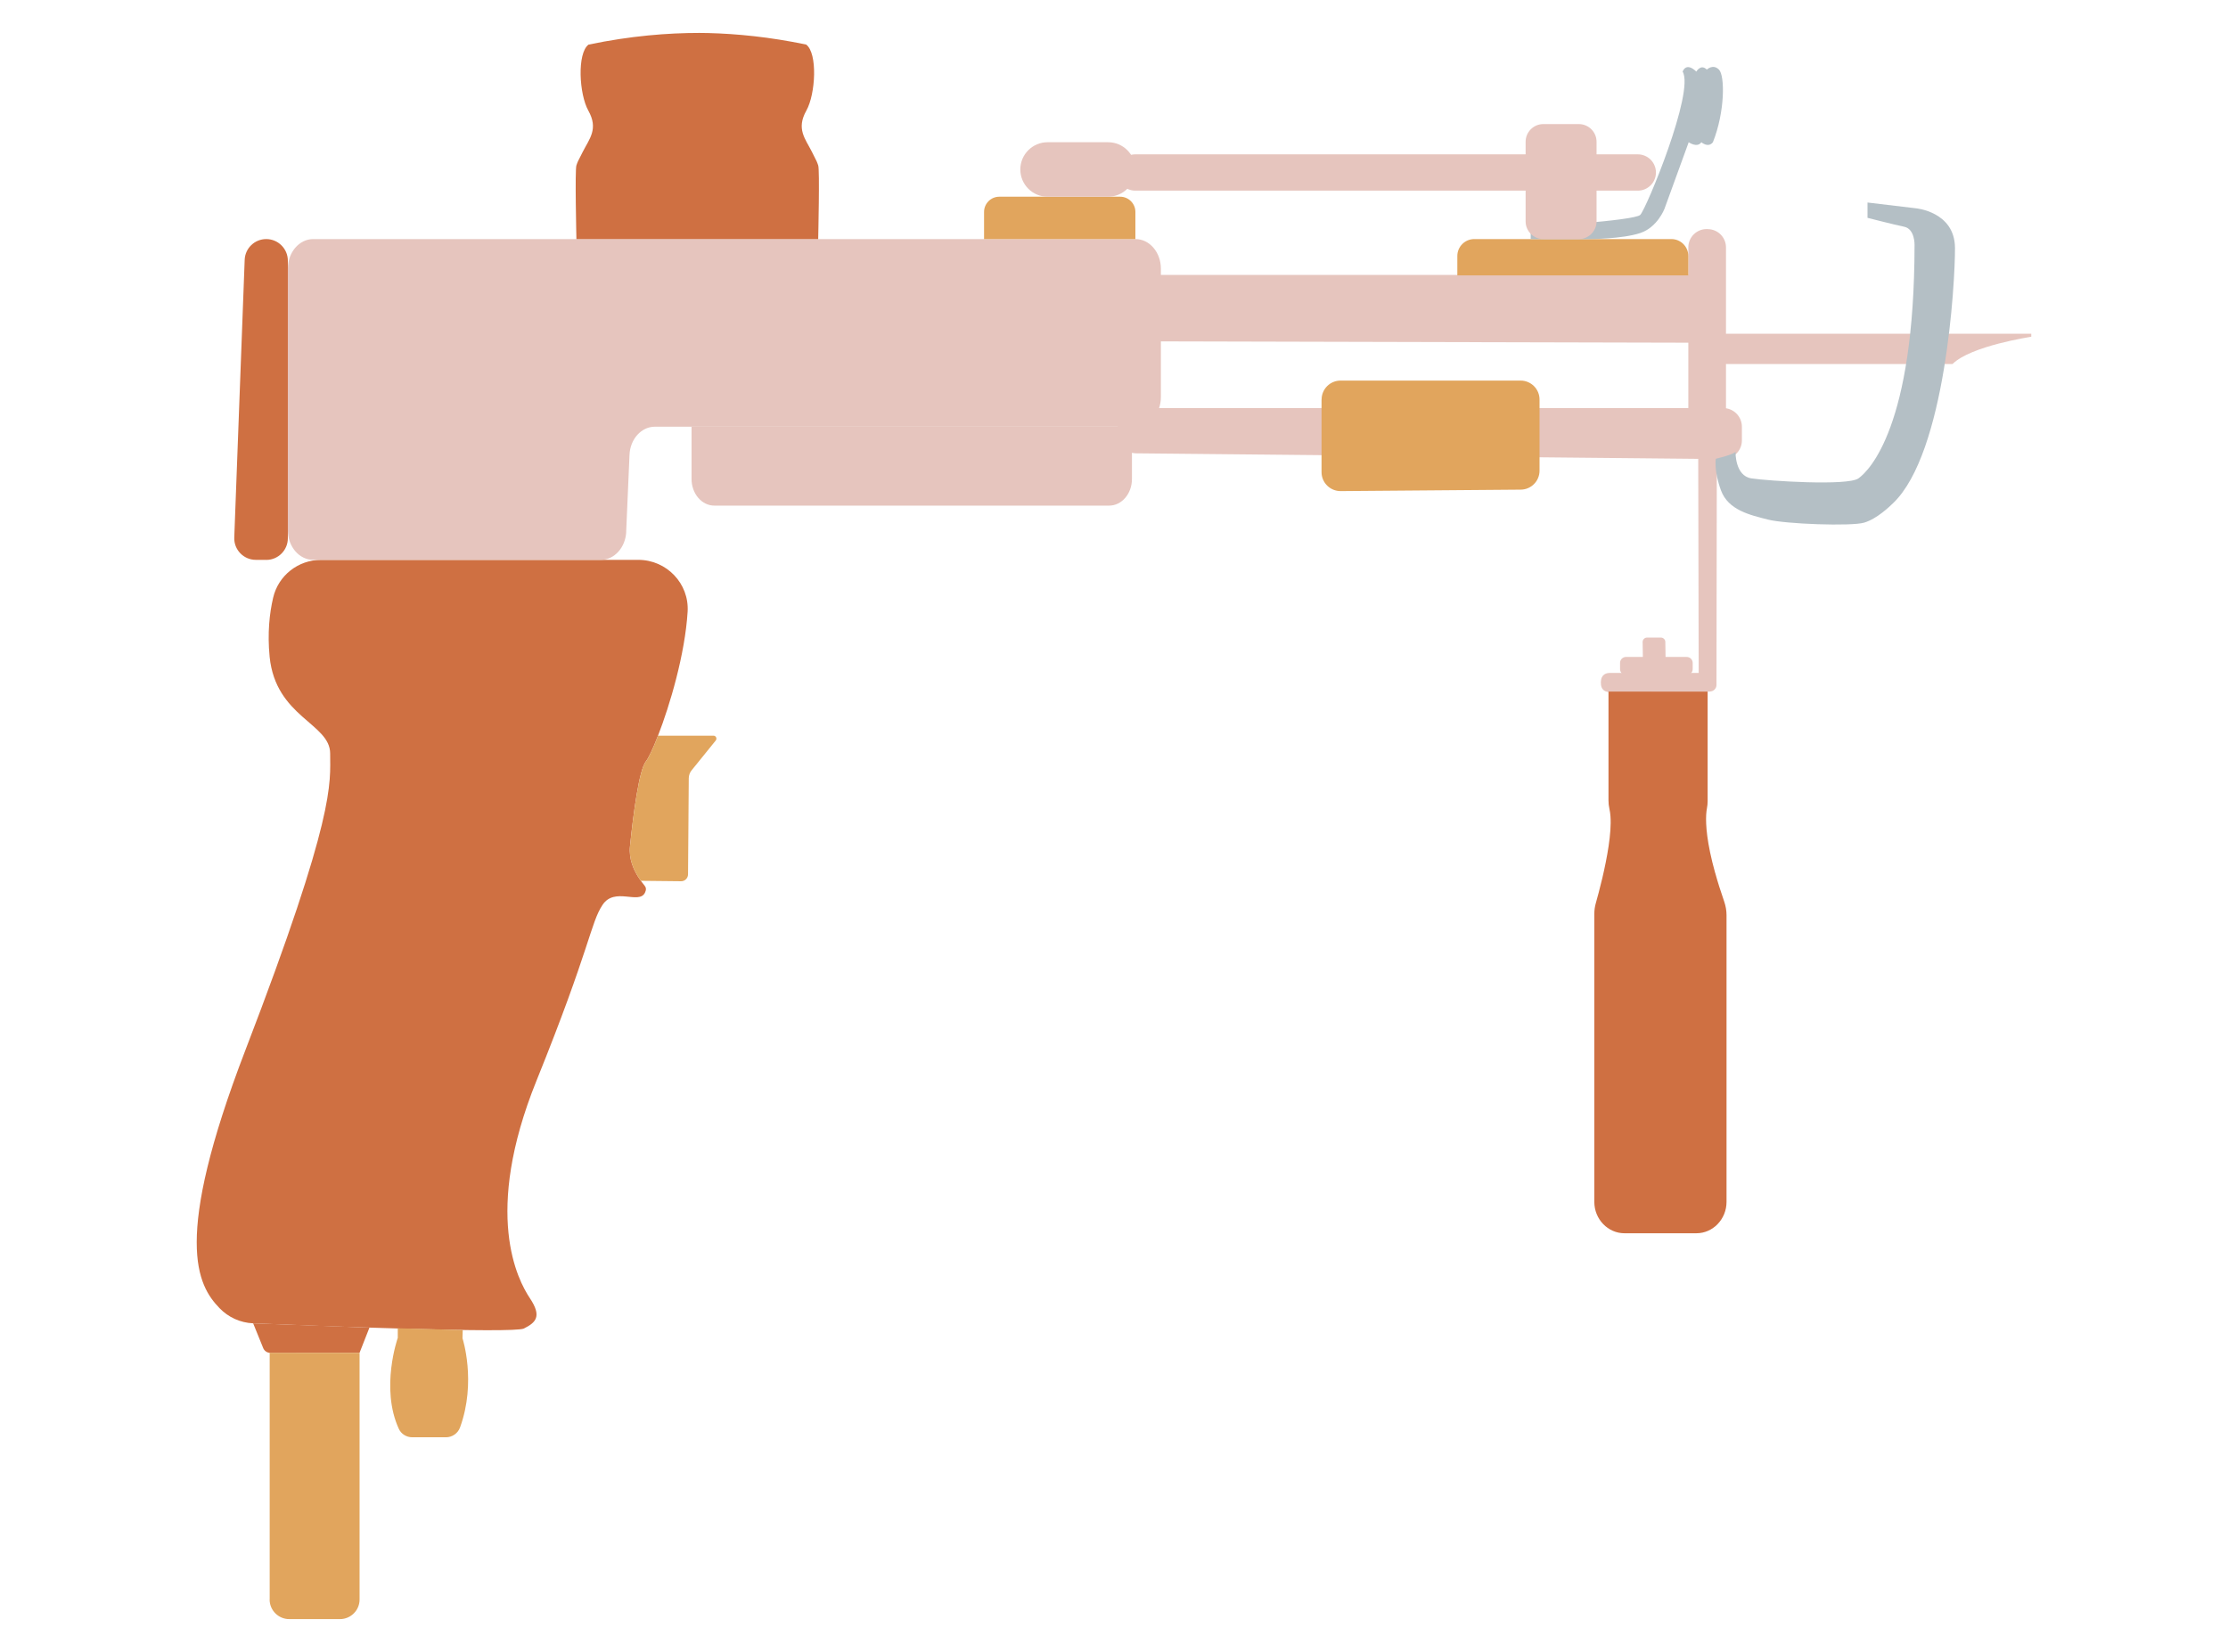
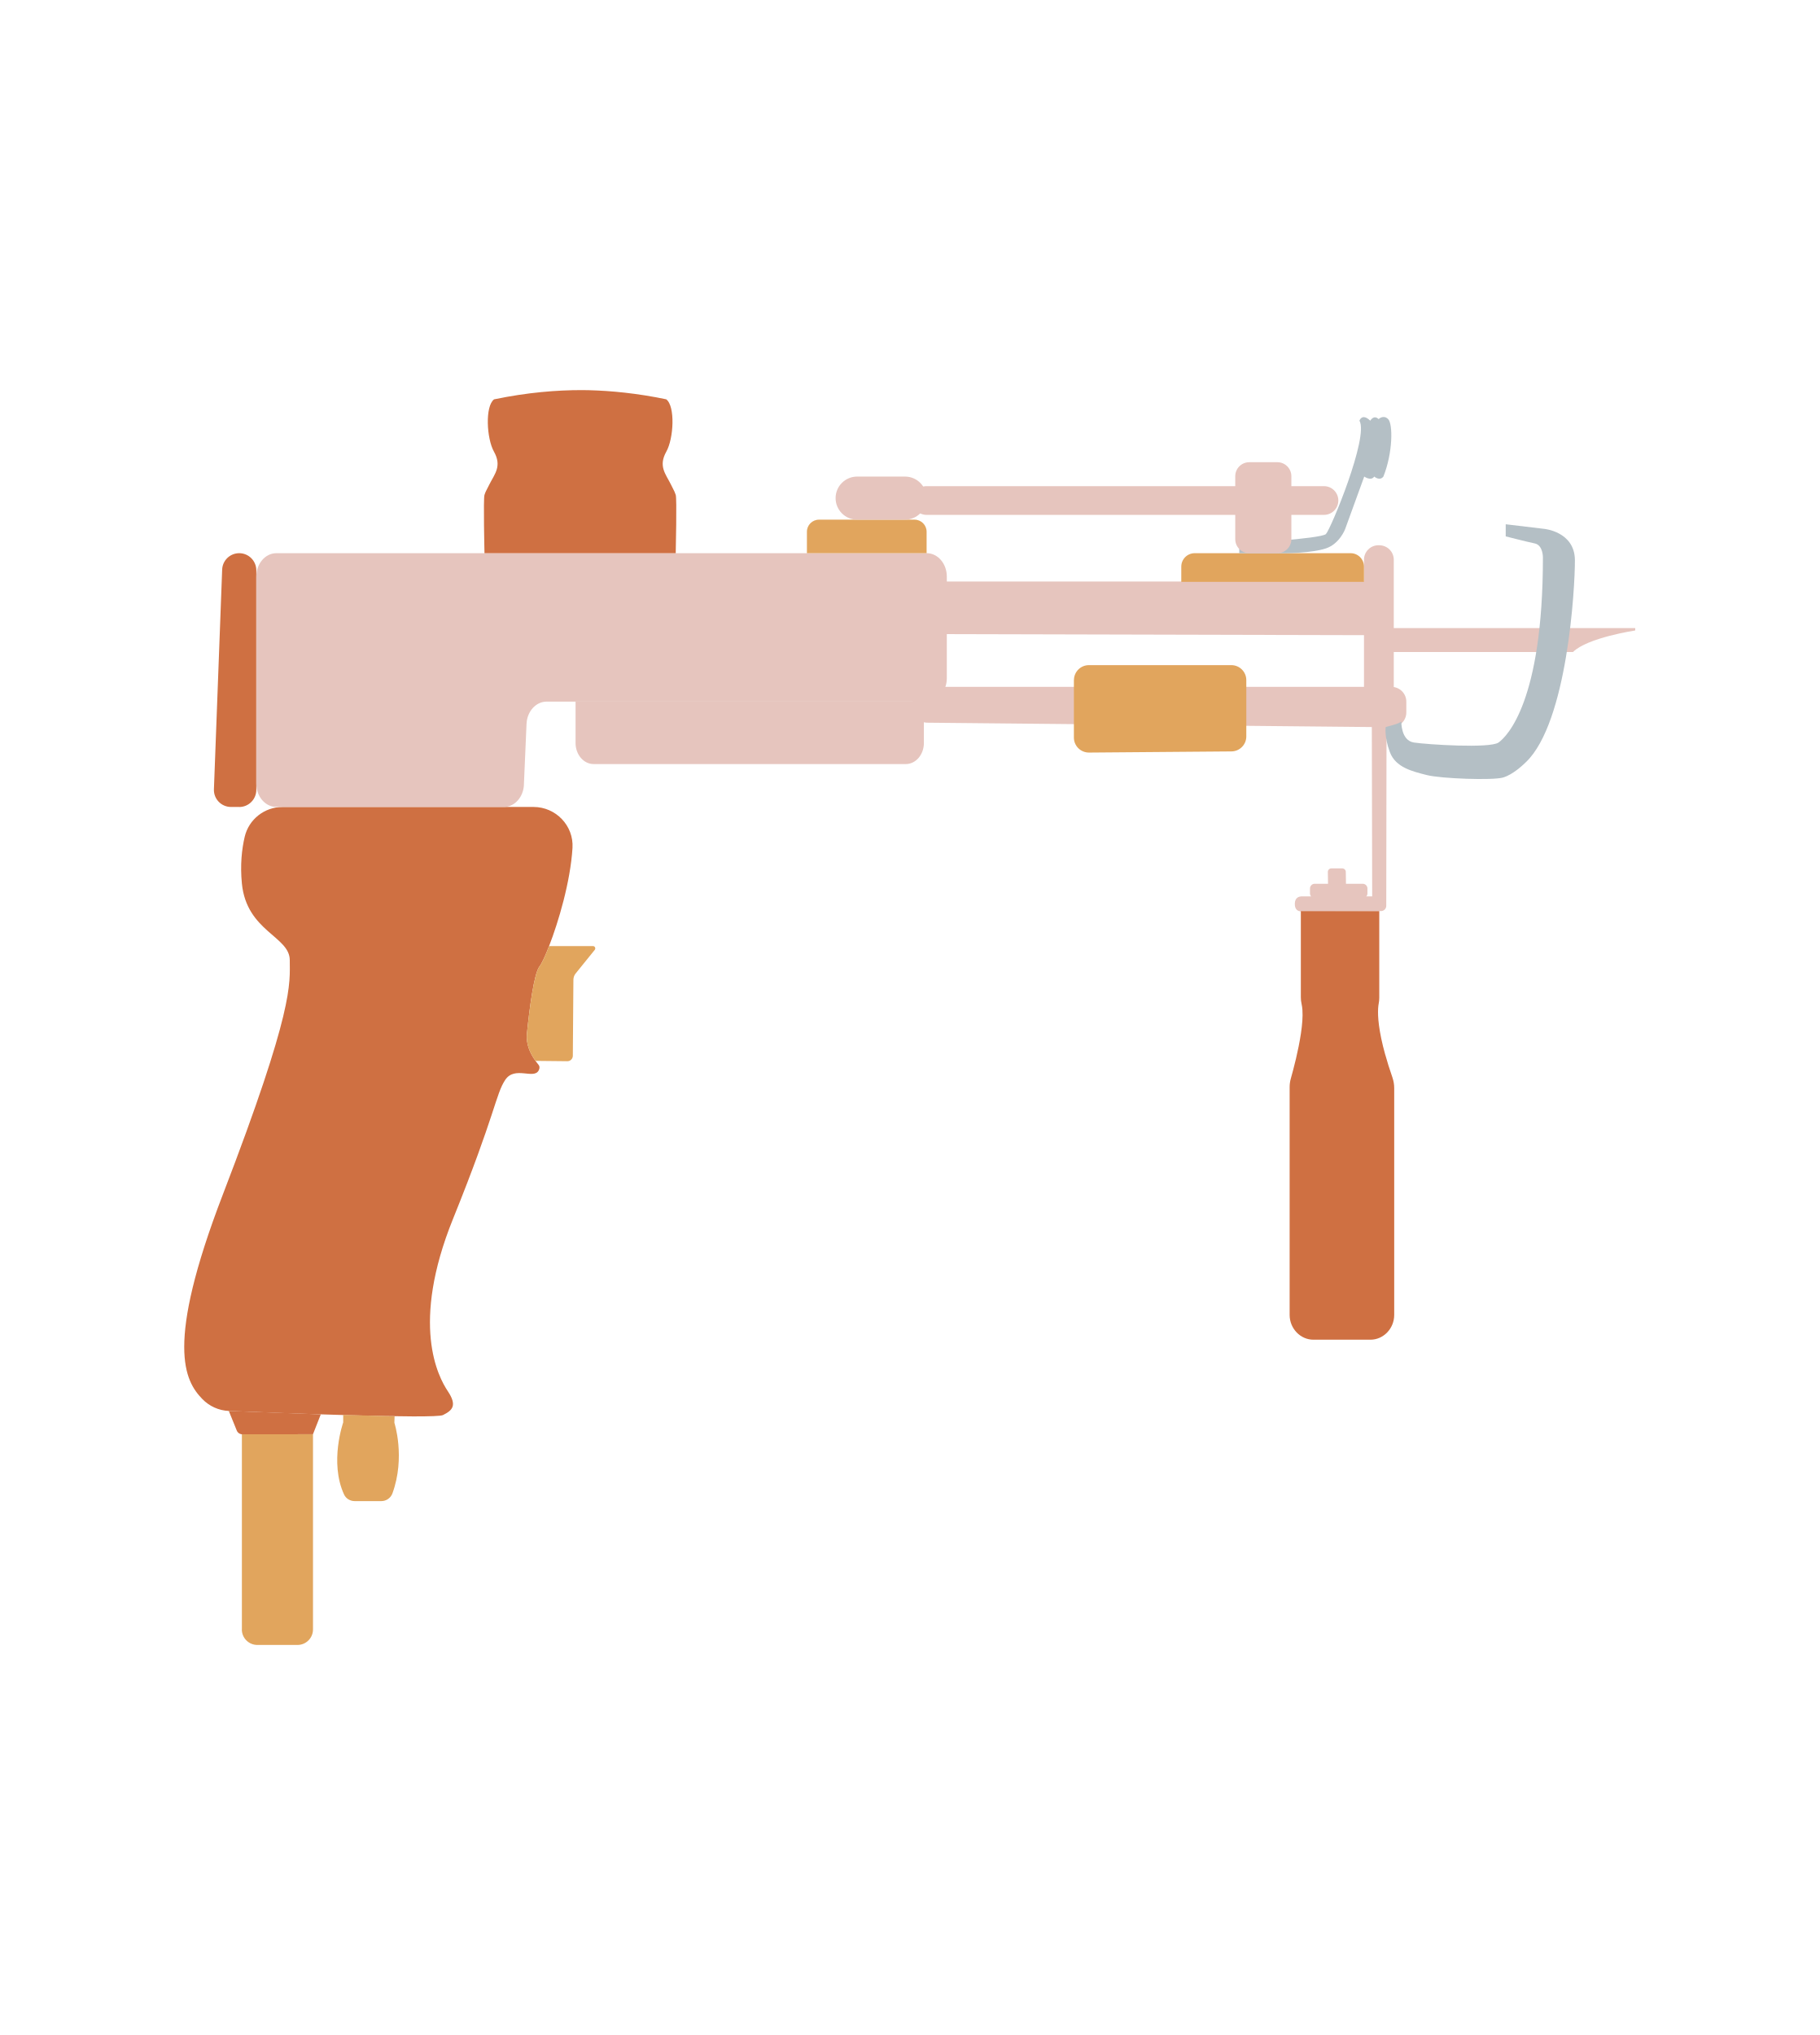
- <svg xmlns="http://www.w3.org/2000/svg" id="Layer_1" width="368.05" height="272.94" viewBox="0 0 368.05 272.94">
+ <svg xmlns="http://www.w3.org/2000/svg" id="Layer_1" width="380" height="425" viewBox="0 0 380 425">
  <defs>
    <style>.cls-1{fill:#e6c5be;}.cls-2{fill:#b4bfc5;}.cls-3{fill:#cf7042;}.cls-4{fill:#e1a55d;}</style>
  </defs>
  <g id="tufting">
-     <path class="cls-3" d="m113.59,101.06c-.43,7.06-2.94,15.47-4.89,20.49-.84,2.18-1.58,3.72-2,4.24-1.14,1.43-2.09,8.72-2.63,14.02-.22,2.1.57,4.02,1.79,5.72.21.28.42.55.64.82.23.28.29.65.04,1.15-1,2-5-1-7,2s-2,7-10.91,29.04c-8.91,22.04-3.09,32.96-1.09,35.96s1,4-1,5c-1.67.84-34.19-.43-44.73-.86-2.11-.09-4.09-.99-5.55-2.51-3.64-3.77-7.82-11.15,4.28-42.63,15-39,14-44,14-49s-9-6-10-16c-.38-3.89-.02-7.18.58-9.74.85-3.68,4.15-6.26,7.92-6.26h52.41c4.66,0,8.42,3.91,8.14,8.56Z" />
-     <path class="cls-4" d="m118.24,122.34l-3.98,4.92c-.31.37-.47.83-.48,1.31l-.12,15.9c-.01.63-.52,1.14-1.15,1.13l-6.65-.07c-1.22-1.7-2.01-3.62-1.79-5.72.54-5.3,1.49-12.59,2.63-14.02.42-.52,1.16-2.06,2-4.24h9.16c.41,0,.63.47.38.79Z" />
-     <path class="cls-3" d="m43.98,92.5h-1.72c-2.02,0-3.64-1.68-3.56-3.7l1.72-45.87c.07-1.92,1.65-3.43,3.56-3.43h0c1.97,0,3.57,1.6,3.57,3.57v45.87c0,1.97-1.6,3.57-3.57,3.57Z" />
-     <path class="cls-1" d="m103.44,87.86l.55-12.71c.11-2.6,1.95-4.65,4.19-4.65h79.4c2.31,0,4.19-2.19,4.19-4.89v-21.22c0-2.7-1.88-4.89-4.19-4.89H51.74c-2.31,0-4.19,2.19-4.19,4.89v43.22c0,2.7,1.88,4.89,4.19,4.89h47.52c2.23,0,4.07-2.04,4.19-4.65Z" />
-     <polygon class="cls-1" points="184.63 56.39 282.62 56.63 282.5 45.42 184.63 45.42 184.63 56.39" />
-     <path class="cls-1" d="m187.7,74.9l96.92.95c1.72.02,3.13-1.37,3.13-3.09v-2.25c0-1.71-1.39-3.09-3.09-3.09h-96.92c-1.71,0-3.09,1.39-3.09,3.09v1.3c0,1.7,1.37,3.08,3.06,3.09Z" />
-     <path class="cls-1" d="m284.69,55.14h50.86v.5s-10,1.5-13,4.5h-37.86v-5Z" />
-     <path class="cls-4" d="m218.31,66.01v12c0,1.74,1.42,3.14,3.16,3.13l29.74-.24c1.72-.01,3.11-1.41,3.11-3.13v-11.76c0-1.73-1.4-3.13-3.13-3.13h-29.74c-1.73,0-3.13,1.4-3.13,3.13Z" />
-     <path class="cls-1" d="m114.24,70.5v8.64c0,2.43,1.69,4.4,3.77,4.4h65.21c2.08,0,3.77-1.97,3.77-4.4v-8.64h-72.75Z" />
-     <path class="cls-1" d="m282.11,37.85h-.19c-1.67,0-3.02,1.35-3.02,3.02v29.53c0,1.17.66,2.17,1.63,2.68l.08,38.1h-5.43l-.08-5.11c0-.4-.33-.73-.73-.73h-2.29c-.4,0-.73.33-.73.73l.08,5.11h-5.43c-.62,0-1.51.19-1.55,1.51-.04,1.44.85,1.65,1.47,1.65l16.51-.08c.67-.01,1.13-.53,1.12-1.12l.06-40.07c1.11-.04,1.54-1.62,1.51-2.66v-29.53c0-1.67-1.35-3.02-3.02-3.02Z" />
-     <rect class="cls-1" x="267.62" y="108.54" width="12" height="3" rx=".99" ry=".99" />
-     <path class="cls-3" d="m41.82,218.64l1.66,4.09c.19.48.66.79,1.18.79l14.74-.02,1.63-4.15-19.21-.71Z" />
-     <path class="cls-4" d="m44.55,264.27v-40.76h14.85v40.76c0,1.79-1.45,3.24-3.24,3.24h-8.38c-1.79,0-3.24-1.45-3.24-3.24Z" />
-     <path class="cls-4" d="m65.71,219.46v1.58s-2.93,8.31.18,15.05c.39.85,1.27,1.38,2.22,1.38h5.56c1.03,0,1.96-.64,2.32-1.61,2.76-7.57.41-14.75.41-14.75l.04-1.36-10.73-.29Z" />
-     <path class="cls-3" d="m283.33,144.22c-1.4-5.03-1.57-8.01-1.48-9.61h0c.03-.46.07-.8.12-1.04.08-.41.12-.81.12-1.23v-18.08h-16.38v17.96c0,.49.05.97.16,1.45.08.37.14.77.17,1.22h0c.2,2.79-.58,6.91-1.34,10.16-.42,1.77-.83,3.27-1.08,4.16-.17.59-.25,1.19-.25,1.81v47.56c0,2.85,2.24,5.18,4.97,5.18h11.9c2.73,0,4.97-2.33,4.97-5.18v-47.38c0-.75-.13-1.49-.37-2.2-.61-1.76-1.11-3.35-1.5-4.78Z" />
-     <path class="cls-2" d="m322.95,40.95c.03,5.8-1.57,33.89-10.21,42.17-.59.57-2.68,2.6-4.79,3.23s-13,.24-15.92-.51c-2.93-.75-6.54-1.55-7.74-4.83s-.85-5.21-.85-5.21c.61-.16,2.82-.68,3.26-1.16,0,0-.13,3.98,2.62,4.4,2.73.42,15.9,1.27,17.68,0s9.25-8.61,9.27-38.6c0,0,.06-2.62-1.72-2.98-1.74-.36-6.05-1.47-6.05-1.47v-2.53s7.95.95,7.95.95c0,0,6.46.53,6.5,6.54Z" />
-     <path class="cls-4" d="m243.53,39.5h32.57c1.54,0,2.8,1.25,2.8,2.8v3.2h-38.16v-3.2c0-1.54,1.25-2.8,2.8-2.8Z" />
-     <path class="cls-2" d="m283.96,11.5c-1-1-2,0-2,0-1-1-1.74.33-1.74.33-1.74-1.67-2.26,0-2.26,0,2,3.33-6,22.67-7,23.67s-18.1,2-18.1,2v2h9.68s5.42,0,8.42-1c2.85-.95,4-4,4-4l4-11s1.41,1,2.09,0c0,0,1.13,1,1.91,0,2-5,2-11,1-12Z" />
-     <path class="cls-4" d="m165.07,32.5h19.97c1.39,0,2.52,1.13,2.52,2.52v4.48h-25v-4.48c0-1.39,1.13-2.52,2.52-2.52Z" />
-     <rect class="cls-1" x="168.55" y="23.5" width="19" height="9" rx="4.5" ry="4.5" />
-     <rect class="cls-1" x="184.55" y="25.5" width="89" height="6" rx="3" ry="3" />
-     <rect class="cls-1" x="252.02" y="20.5" width="11.72" height="19" rx="2.93" ry="2.93" />
-     <path class="cls-3" d="m135.15,39.5h-39.93s-.27-11.49,0-12.18c.26-.71.1-.39,1.04-2.22,1.11-2.19,2.63-3.79.93-6.82-1.53-2.73-1.88-9.47.03-10.91,7-1.46,13.16-1.93,18.3-1.93.5,0,.99,0,1.48.02,4.68.12,10.11.64,16.17,1.9,1.92,1.42,1.57,8.19.03,10.92-1.7,3.03-.17,4.63.93,6.82.93,1.83.77,1.52,1.03,2.22.27.7,0,11.84,0,12.18Z" />
+     <path class="cls-3" d="m119.57,177.09c-.43,7.06-2.94,15.47-4.89,20.49-.84,2.18-1.58,3.72-2,4.24-1.14,1.43-2.09,8.72-2.63,14.02-.22,2.1.57,4.02,1.79,5.72.21.28.42.55.64.82.23.28.29.65.04,1.15-1,2-5-1-7,2s-2,7-10.91,29.04c-8.91,22.04-3.09,32.96-1.09,35.96s1,4-1,5c-1.67.84-34.19-.43-44.73-.86-2.11-.09-4.09-.99-5.55-2.51-3.64-3.77-7.82-11.15,4.28-42.63,15-39,14-44,14-49s-9-6-10-16c-.38-3.89-.02-7.18.58-9.74.85-3.68,4.15-6.26,7.92-6.26h52.41c4.66,0,8.42,3.91,8.14,8.56Z" />
+     <path class="cls-4" d="m124.22,198.37l-3.98,4.92c-.31.37-.47.83-.48,1.31l-.12,15.9c-.01.63-.52,1.14-1.15,1.13l-6.65-.07c-1.22-1.7-2.01-3.62-1.79-5.72.54-5.3,1.49-12.59,2.63-14.02.42-.52,1.16-2.06,2-4.24h9.16c.41,0,.63.47.38.79Z" />
+     <path class="cls-3" d="m49.96,168.53h-1.72c-2.02,0-3.64-1.68-3.56-3.7l1.72-45.87c.07-1.92,1.65-3.43,3.56-3.43h0c1.97,0,3.57,1.6,3.57,3.57v45.87c0,1.97-1.6,3.57-3.57,3.57Z" />
+     <path class="cls-1" d="m109.42,163.89l.55-12.71c.11-2.6,1.95-4.65,4.19-4.65h79.4c2.31,0,4.19-2.19,4.19-4.89v-21.22c0-2.7-1.88-4.89-4.19-4.89H57.72c-2.31,0-4.19,2.19-4.19,4.89v43.22c0,2.7,1.88,4.89,4.19,4.89h47.52c2.23,0,4.07-2.04,4.19-4.65Z" />
+     <polygon class="cls-1" points="190.61 132.42 288.6 132.66 288.48 121.45 190.61 121.45 190.61 132.42" />
+     <path class="cls-1" d="m193.67,150.93l96.92.95c1.72.02,3.13-1.37,3.13-3.09v-2.25c0-1.71-1.39-3.09-3.09-3.09h-96.92c-1.71,0-3.09,1.39-3.09,3.09v1.3c0,1.7,1.37,3.08,3.06,3.09Z" />
+     <path class="cls-1" d="m290.67,131.17h50.86v.5s-10,1.5-13,4.5h-37.86v-5Z" />
+     <path class="cls-4" d="m224.29,142.04v12c0,1.74,1.42,3.14,3.16,3.13l29.74-.24c1.72-.01,3.11-1.41,3.11-3.13v-11.76c0-1.73-1.4-3.13-3.13-3.13h-29.74c-1.73,0-3.13,1.4-3.13,3.13Z" />
+     <path class="cls-1" d="m120.21,146.53v8.64c0,2.43,1.69,4.4,3.77,4.4h65.21c2.08,0,3.77-1.97,3.77-4.4v-8.64h-72.75Z" />
+     <path class="cls-1" d="m288.09,113.87h-.19c-1.67,0-3.02,1.35-3.02,3.02v29.53c0,1.17.66,2.17,1.63,2.68l.08,38.1h-5.43l-.08-5.11c0-.4-.33-.73-.73-.73h-2.29c-.4,0-.73.33-.73.73l.08,5.11h-5.43c-.62,0-1.51.19-1.55,1.51-.04,1.44.85,1.65,1.47,1.65l16.51-.08c.67-.01,1.13-.53,1.12-1.12l.06-40.07c1.11-.04,1.54-1.62,1.51-2.66v-29.53c0-1.67-1.35-3.02-3.02-3.02Z" />
+     <rect class="cls-1" x="273.6" y="184.57" width="12" height="3" rx=".99" ry=".99" />
+     <path class="cls-3" d="m47.79,294.67l1.66,4.09c.19.48.66.79,1.18.79l14.74-.02,1.63-4.15-19.21-.71Z" />
+     <path class="cls-4" d="m50.52,340.3v-40.76h14.85v40.76c0,1.79-1.45,3.24-3.24,3.24h-8.38c-1.79,0-3.24-1.45-3.24-3.24Z" />
+     <path class="cls-4" d="m71.68,295.49v1.58s-2.93,8.31.18,15.05c.39.85,1.27,1.38,2.22,1.38h5.56c1.03,0,1.96-.64,2.32-1.61,2.76-7.57.41-14.75.41-14.75l.04-1.36-10.73-.29Z" />
+     <path class="cls-3" d="m289.31,220.25c-1.4-5.03-1.57-8.01-1.48-9.61h0c.03-.46.07-.8.12-1.04.08-.41.12-.81.12-1.23v-18.08h-16.38v17.96c0,.49.05.97.16,1.45.08.37.14.77.17,1.22h0c.2,2.79-.58,6.91-1.34,10.16-.42,1.77-.83,3.27-1.08,4.16-.17.59-.25,1.19-.25,1.81v47.56c0,2.85,2.24,5.18,4.97,5.18h11.9c2.73,0,4.97-2.33,4.97-5.18v-47.38c0-.75-.13-1.49-.37-2.2-.61-1.76-1.11-3.35-1.5-4.78Z" />
+     <path class="cls-2" d="m328.93,116.98c.03,5.8-1.57,33.89-10.21,42.17-.59.57-2.68,2.6-4.79,3.23s-13,.24-15.92-.51c-2.93-.75-6.54-1.55-7.74-4.83s-.85-5.21-.85-5.21c.61-.16,2.82-.68,3.26-1.16,0,0-.13,3.98,2.62,4.4,2.73.42,15.9,1.27,17.68,0s9.25-8.61,9.27-38.6c0,0,.06-2.62-1.72-2.98-1.74-.36-6.05-1.47-6.05-1.47v-2.53s7.95.95,7.95.95c0,0,6.46.53,6.5,6.54Z" />
+     <path class="cls-4" d="m249.51,115.53h32.57c1.54,0,2.8,1.25,2.8,2.8v3.2h-38.16v-3.2c0-1.54,1.25-2.8,2.8-2.8Z" />
+     <path class="cls-2" d="m289.93,87.53c-1-1-2,0-2,0-1-1-1.74.33-1.74.33-1.74-1.67-2.26,0-2.26,0,2,3.33-6,22.67-7,23.67s-18.1,2-18.1,2v2h9.68s5.42,0,8.42-1c2.85-.95,4-4,4-4l4-11s1.41,1,2.09,0c0,0,1.13,1,1.91,0,2-5,2-11,1-12Z" />
+     <path class="cls-4" d="m171.04,108.53h19.97c1.39,0,2.52,1.13,2.52,2.52v4.48h-25v-4.48c0-1.39,1.13-2.52,2.52-2.52Z" />
+     <rect class="cls-1" x="174.52" y="99.53" width="19" height="9" rx="4.5" ry="4.5" />
+     <rect class="cls-1" x="190.52" y="101.53" width="89" height="6" rx="3" ry="3" />
+     <rect class="cls-1" x="257.99" y="96.53" width="11.72" height="19" rx="2.93" ry="2.93" />
+     <path class="cls-3" d="m141.12,115.53h-39.93s-.27-11.49,0-12.18c.26-.71.1-.39,1.04-2.22,1.11-2.19,2.63-3.79.93-6.82-1.53-2.73-1.88-9.47.03-10.91,7-1.46,13.16-1.93,18.3-1.93.5,0,.99,0,1.48.02,4.68.12,10.11.64,16.17,1.9,1.92,1.42,1.57,8.19.03,10.92-1.7,3.03-.17,4.63.93,6.82.93,1.83.77,1.52,1.03,2.22.27.7,0,11.84,0,12.18Z" />
  </g>
</svg>
